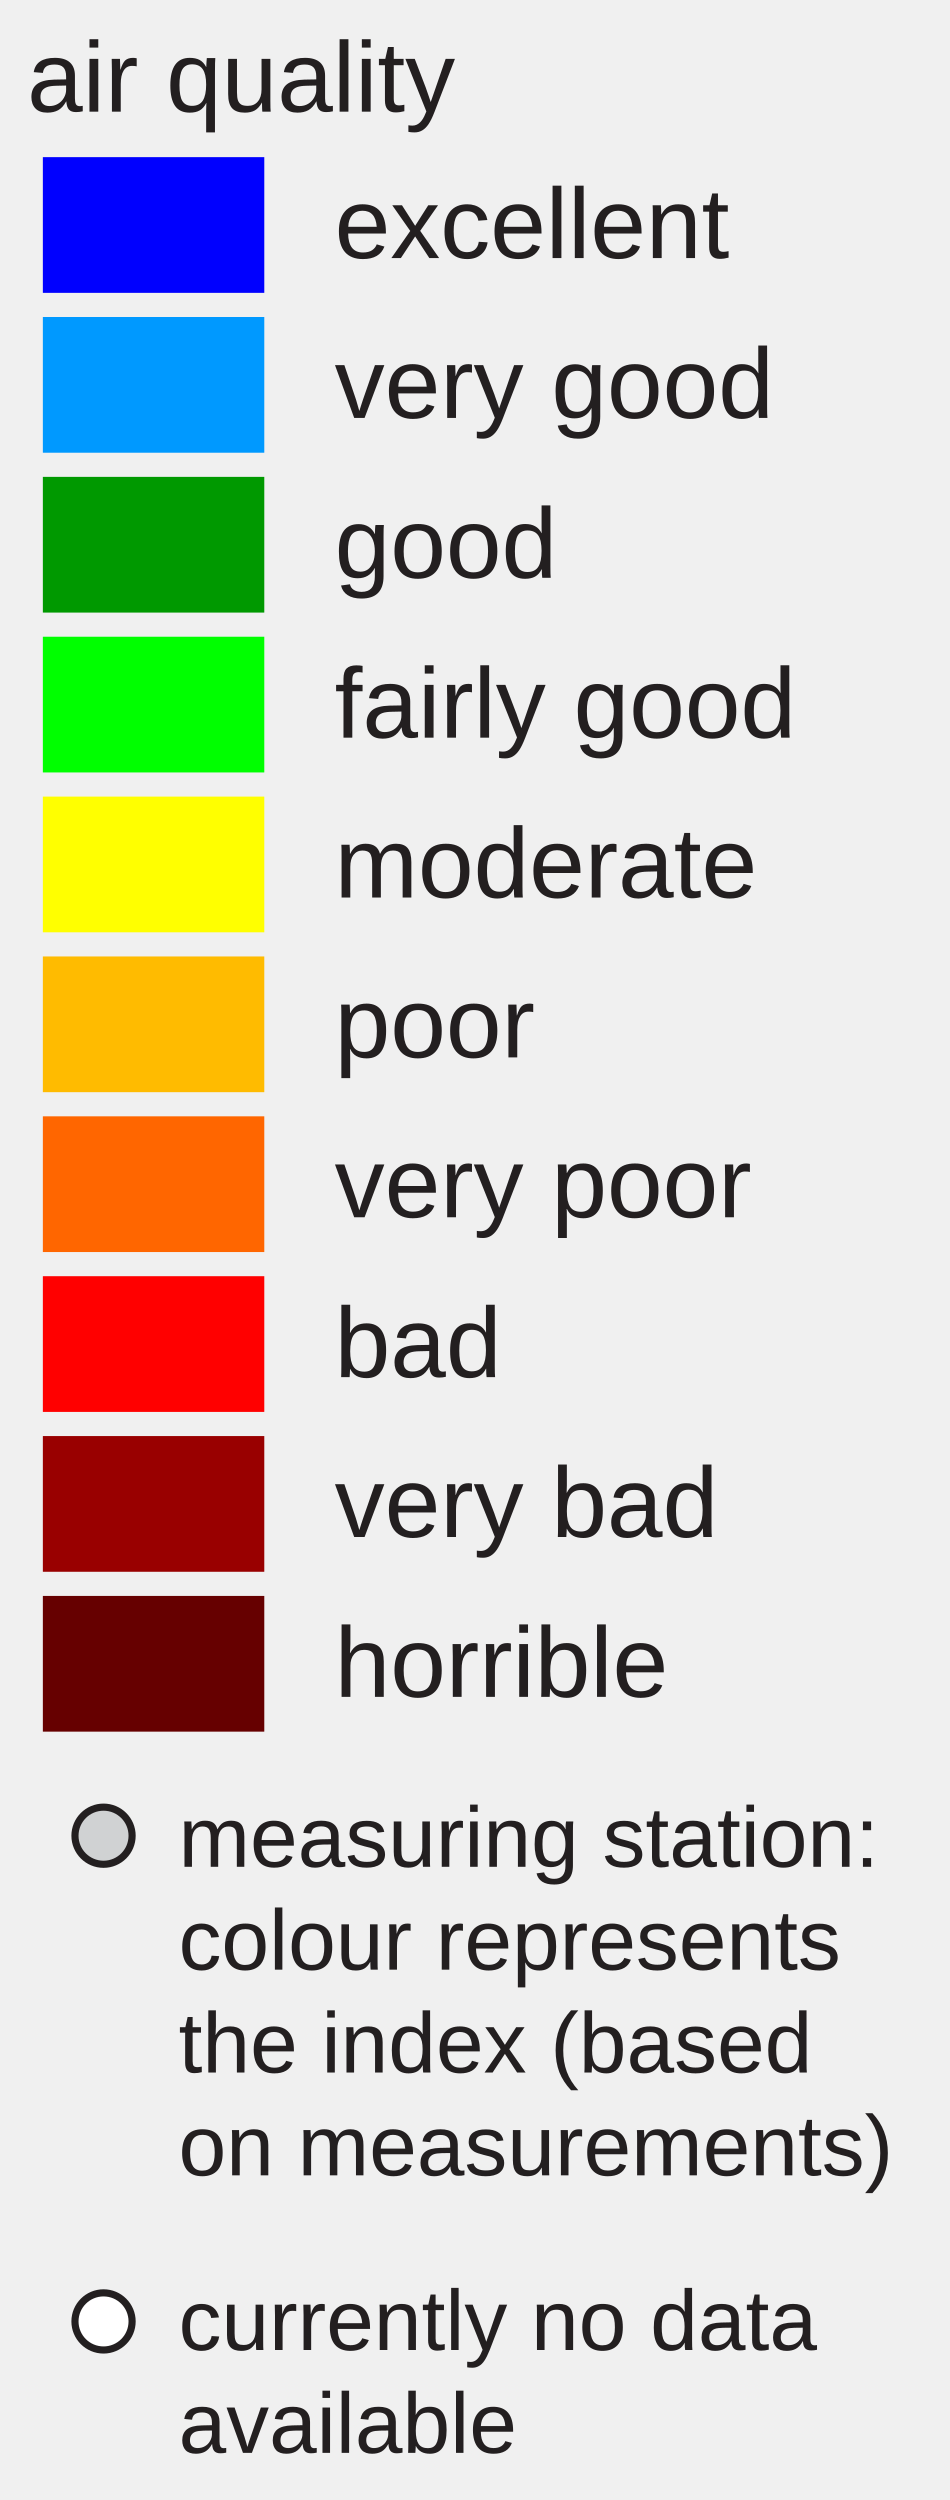
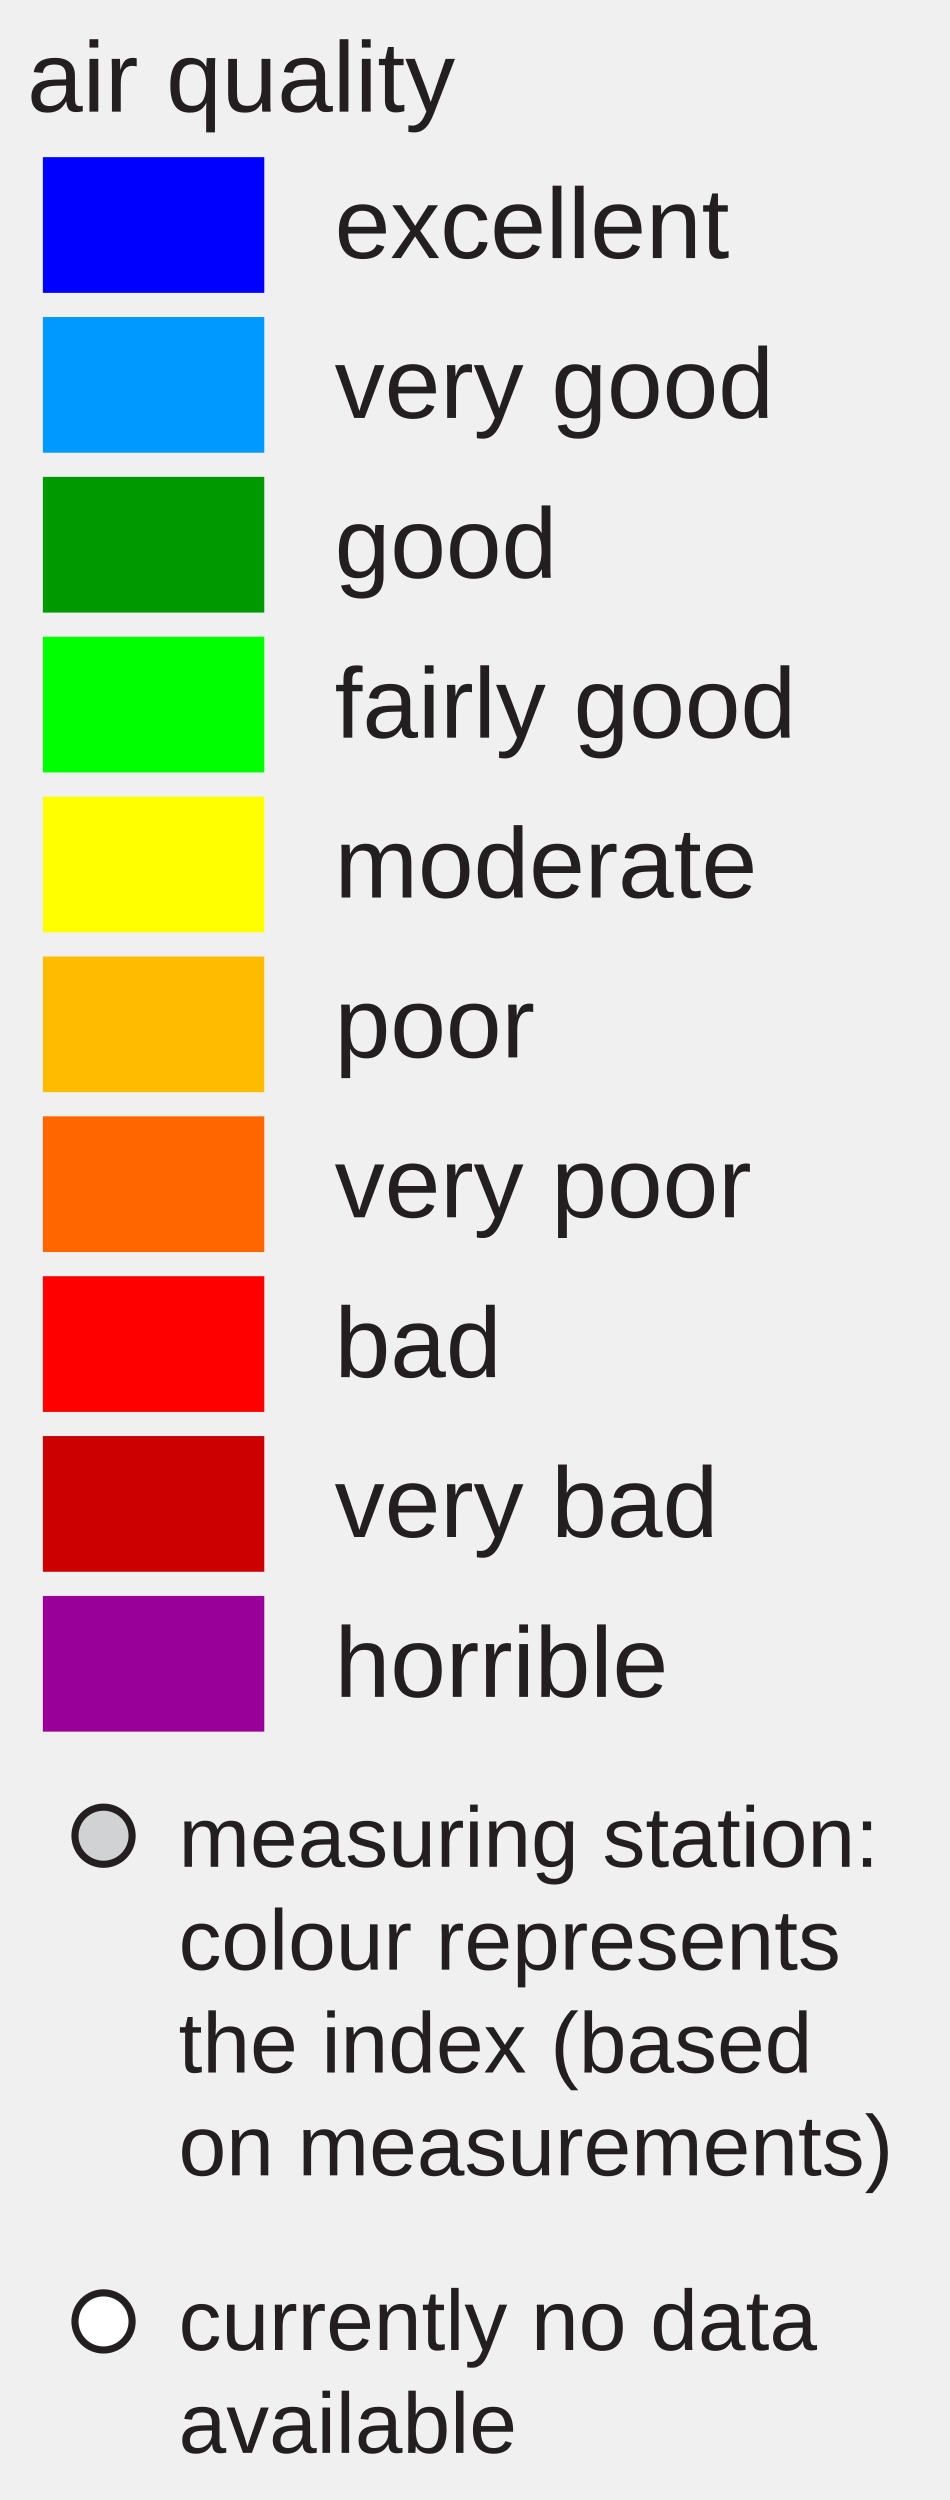
<svg xmlns="http://www.w3.org/2000/svg" version="1.1" id="Layer_1" x="0px" y="0px" width="133px" height="350px" viewBox="0 0 133 350" enable-background="new 0 0 133 350" xml:space="preserve">
  <rect x="6" y="22" fill="#0000FF" width="31" height="19" />
  <rect x="6" y="44.381" fill="#0099FF" width="31" height="19" />
  <rect x="6" y="66.762" fill="#009900" width="31" height="19" />
  <rect x="6" y="89.143" fill="#00FF00" width="31" height="19" />
  <rect x="6" y="111.524" fill="#FFFF00" width="31" height="19" />
  <rect x="6" y="133.905" fill="#FFBB00" width="31" height="19" />
  <rect x="6" y="156.286" fill="#FF6600" width="31" height="19" />
  <rect x="6" y="178.668" fill="#FF0000" width="31" height="19" />
-   <rect x="6" y="201.049" fill="#990000" width="31" height="19" />
-   <rect x="6" y="223.43" fill="#660000" width="31" height="19" />
+   <rect x="6" y="201.049" fill="#CC0000" width="31" height="19" />
+   <rect x="6" y="223.43" fill="#990099" width="31" height="19" />
  <text transform="matrix(1 0 0 1 46.853 36.1304)" fill="#231F20" font-family="Arial" font-size="14">excellent</text>
  <text transform="matrix(1 0 0 1 46.853 58.5112)" fill="#231F20" font-family="Arial" font-size="14">very good</text>
  <text transform="matrix(1 0 0 1 46.853 80.8926)" fill="#231F20" font-family="Arial" font-size="14">good</text>
  <text transform="matrix(1 0 0 1 46.853 103.2734)" fill="#231F20" font-family="Arial" font-size="14">fairly good</text>
  <text transform="matrix(1 0 0 1 46.853 125.6548)" fill="#231F20" font-family="Arial" font-size="14">moderate</text>
  <text transform="matrix(1 0 0 1 46.853 148.0352)" fill="#231F20" font-family="Arial" font-size="14">poor</text>
  <text transform="matrix(1 0 0 1 46.853 170.417)" fill="#231F20" font-family="Arial" font-size="14">very poor</text>
  <text transform="matrix(1 0 0 1 46.853 192.7988)" fill="#231F20" font-family="Arial" font-size="14">bad</text>
  <text transform="matrix(1 0 0 1 46.853 215.1797)" fill="#231F20" font-family="Arial" font-size="14">very bad</text>
  <text transform="matrix(1 0 0 1 46.853 237.5605)" fill="#231F20" font-family="Arial" font-size="14">horrible</text>
  <text font-size="14" font-family="Arial" transform="translate(3.8027 15.631)" fill="#231F20">air quality</text>
  <circle fill="#D0D2D3" stroke="#231F20" stroke-miterlimit="10" cx="14.495" cy="257" r="4" />
  <circle fill="#FFFFFF" stroke="#231F20" stroke-miterlimit="10" cx="14.495" cy="325" r="4" />
  <text font-size="12" font-family="Arial" transform="translate(25 261.35)" fill="#231F20">measuring station:</text>
  <text font-size="12" font-family="Arial" transform="translate(25 275.75)" fill="#231F20">colour represents</text>
  <text font-size="12" font-family="Arial" transform="translate(25 290.15)" fill="#231F20">the index (based</text>
  <text font-size="12" font-family="Arial" transform="translate(25 304.55)" fill="#231F20">on measurements)</text>
  <text font-size="12" font-family="Arial" transform="translate(25 329)" fill="#231F20">currently no data</text>
  <text font-size="12" font-family="Arial" transform="translate(25 343.4)" fill="#231F20">available</text>
</svg>
